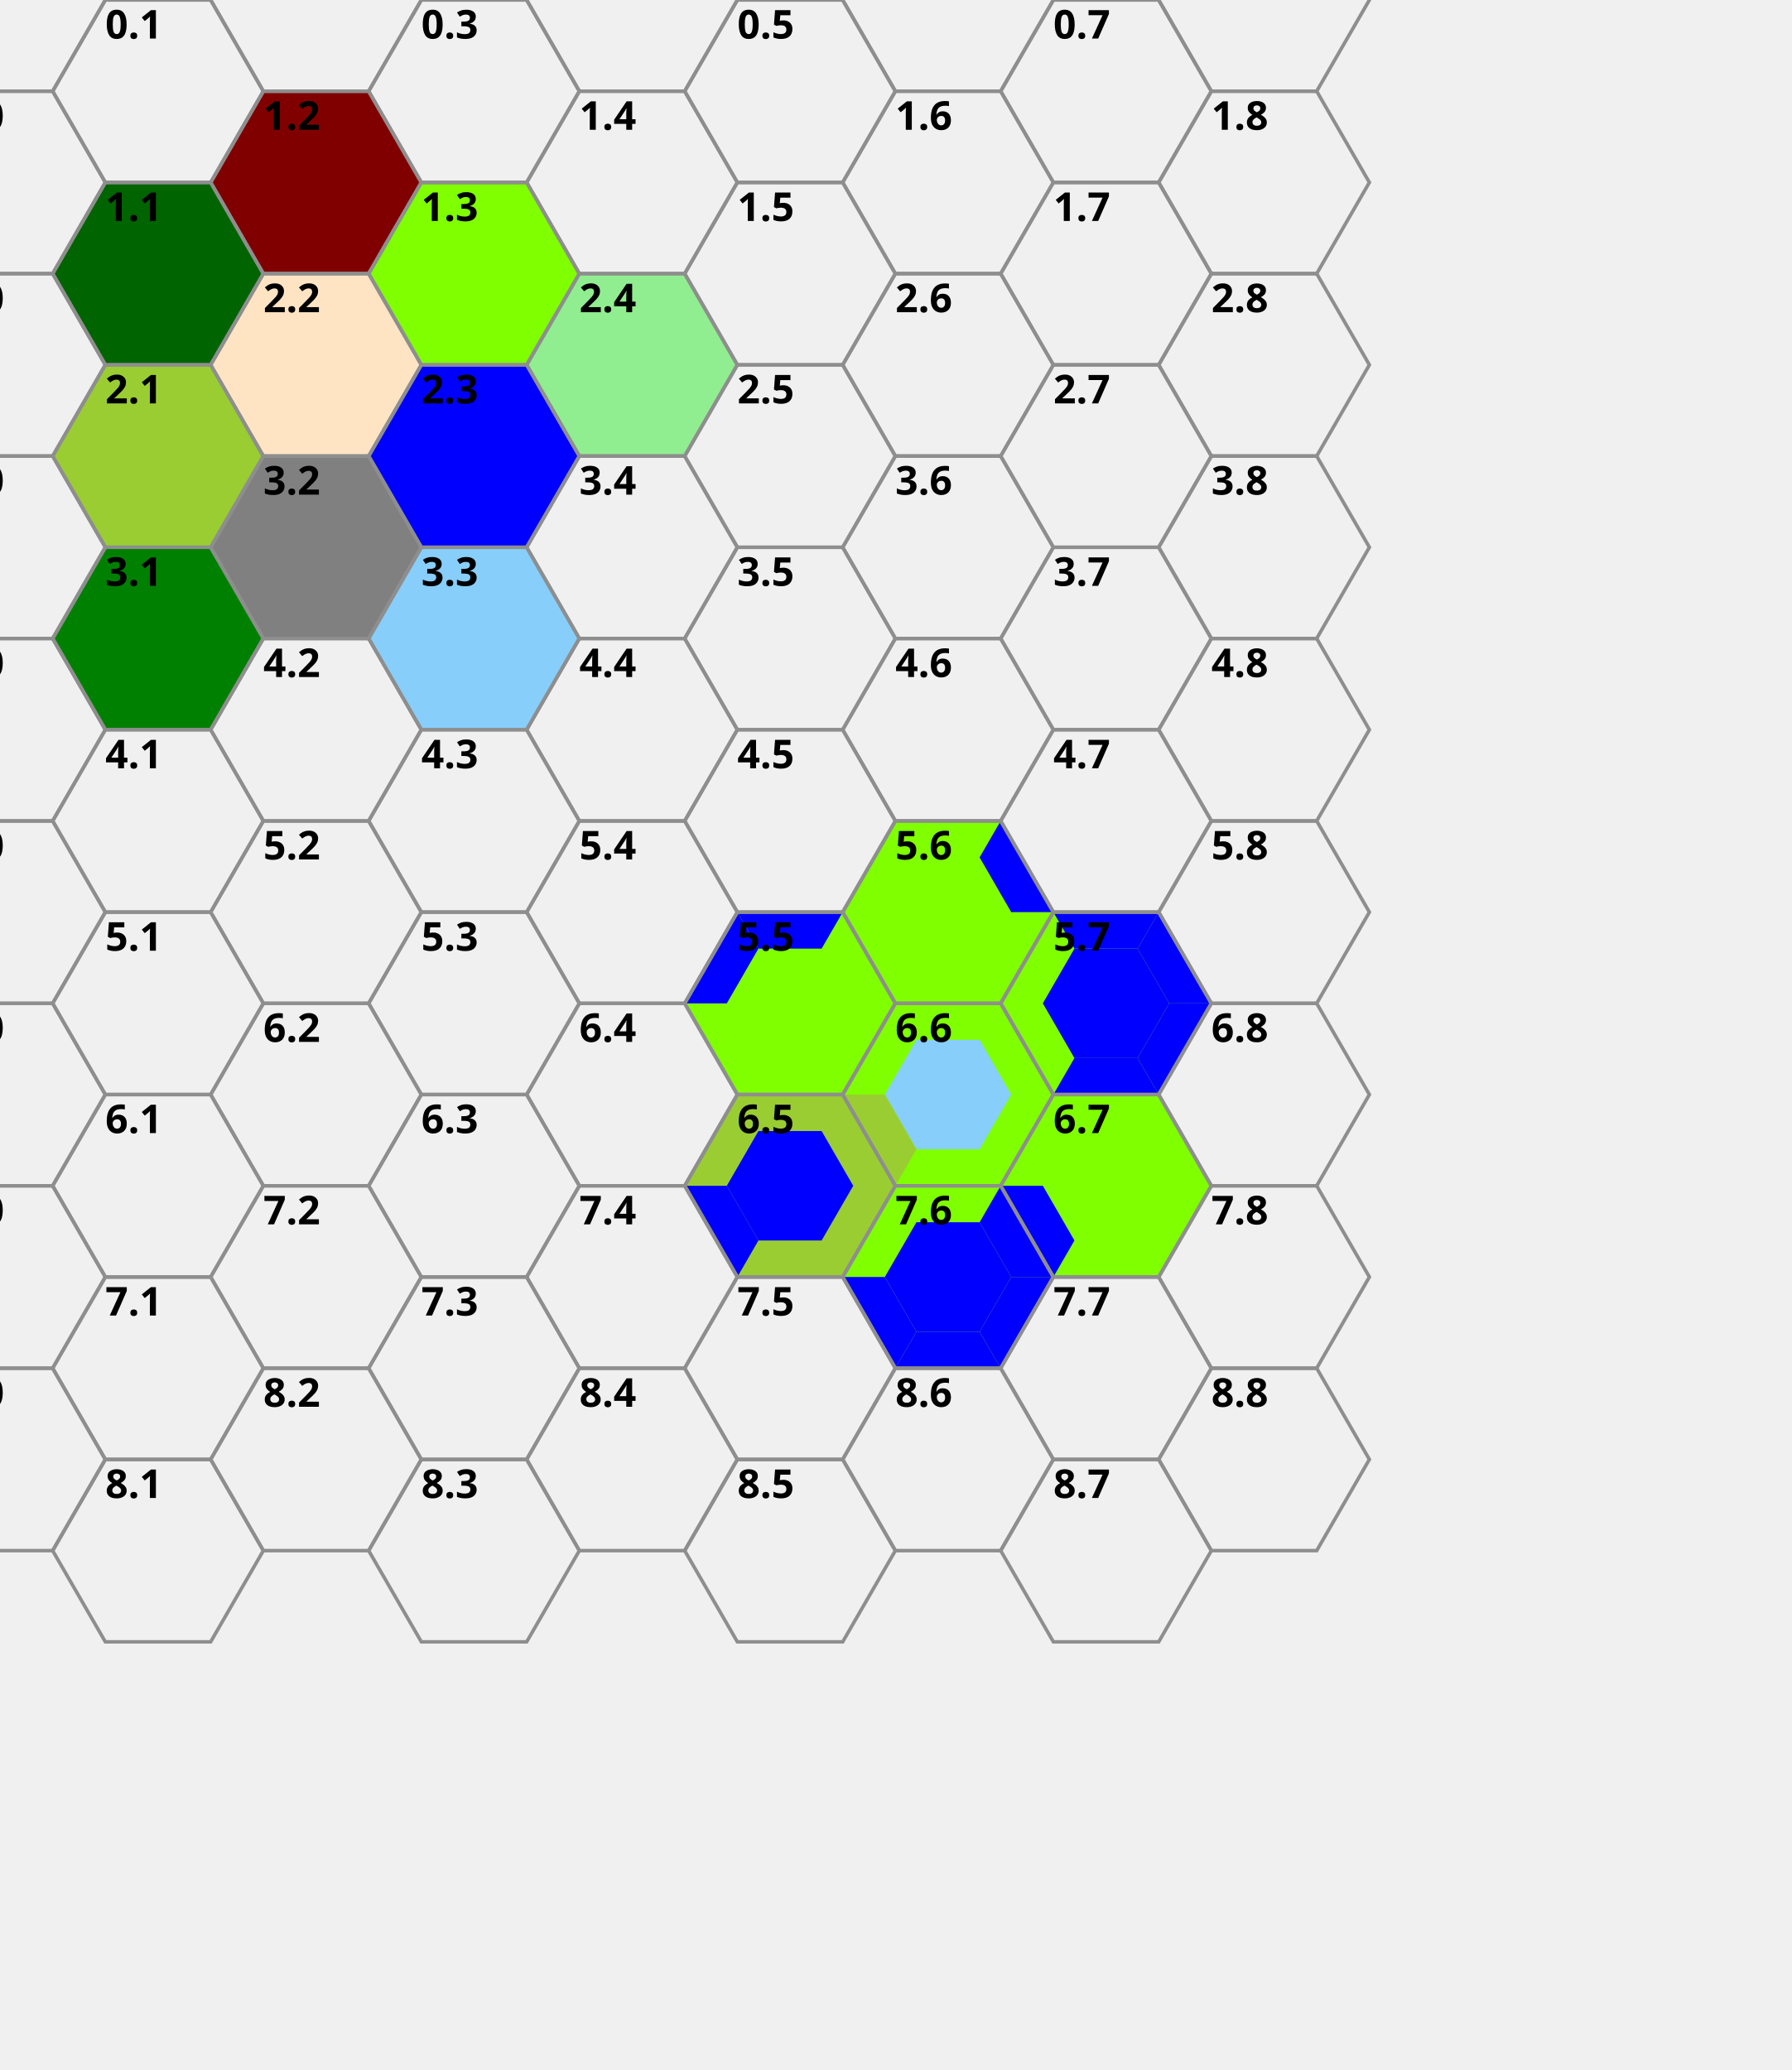
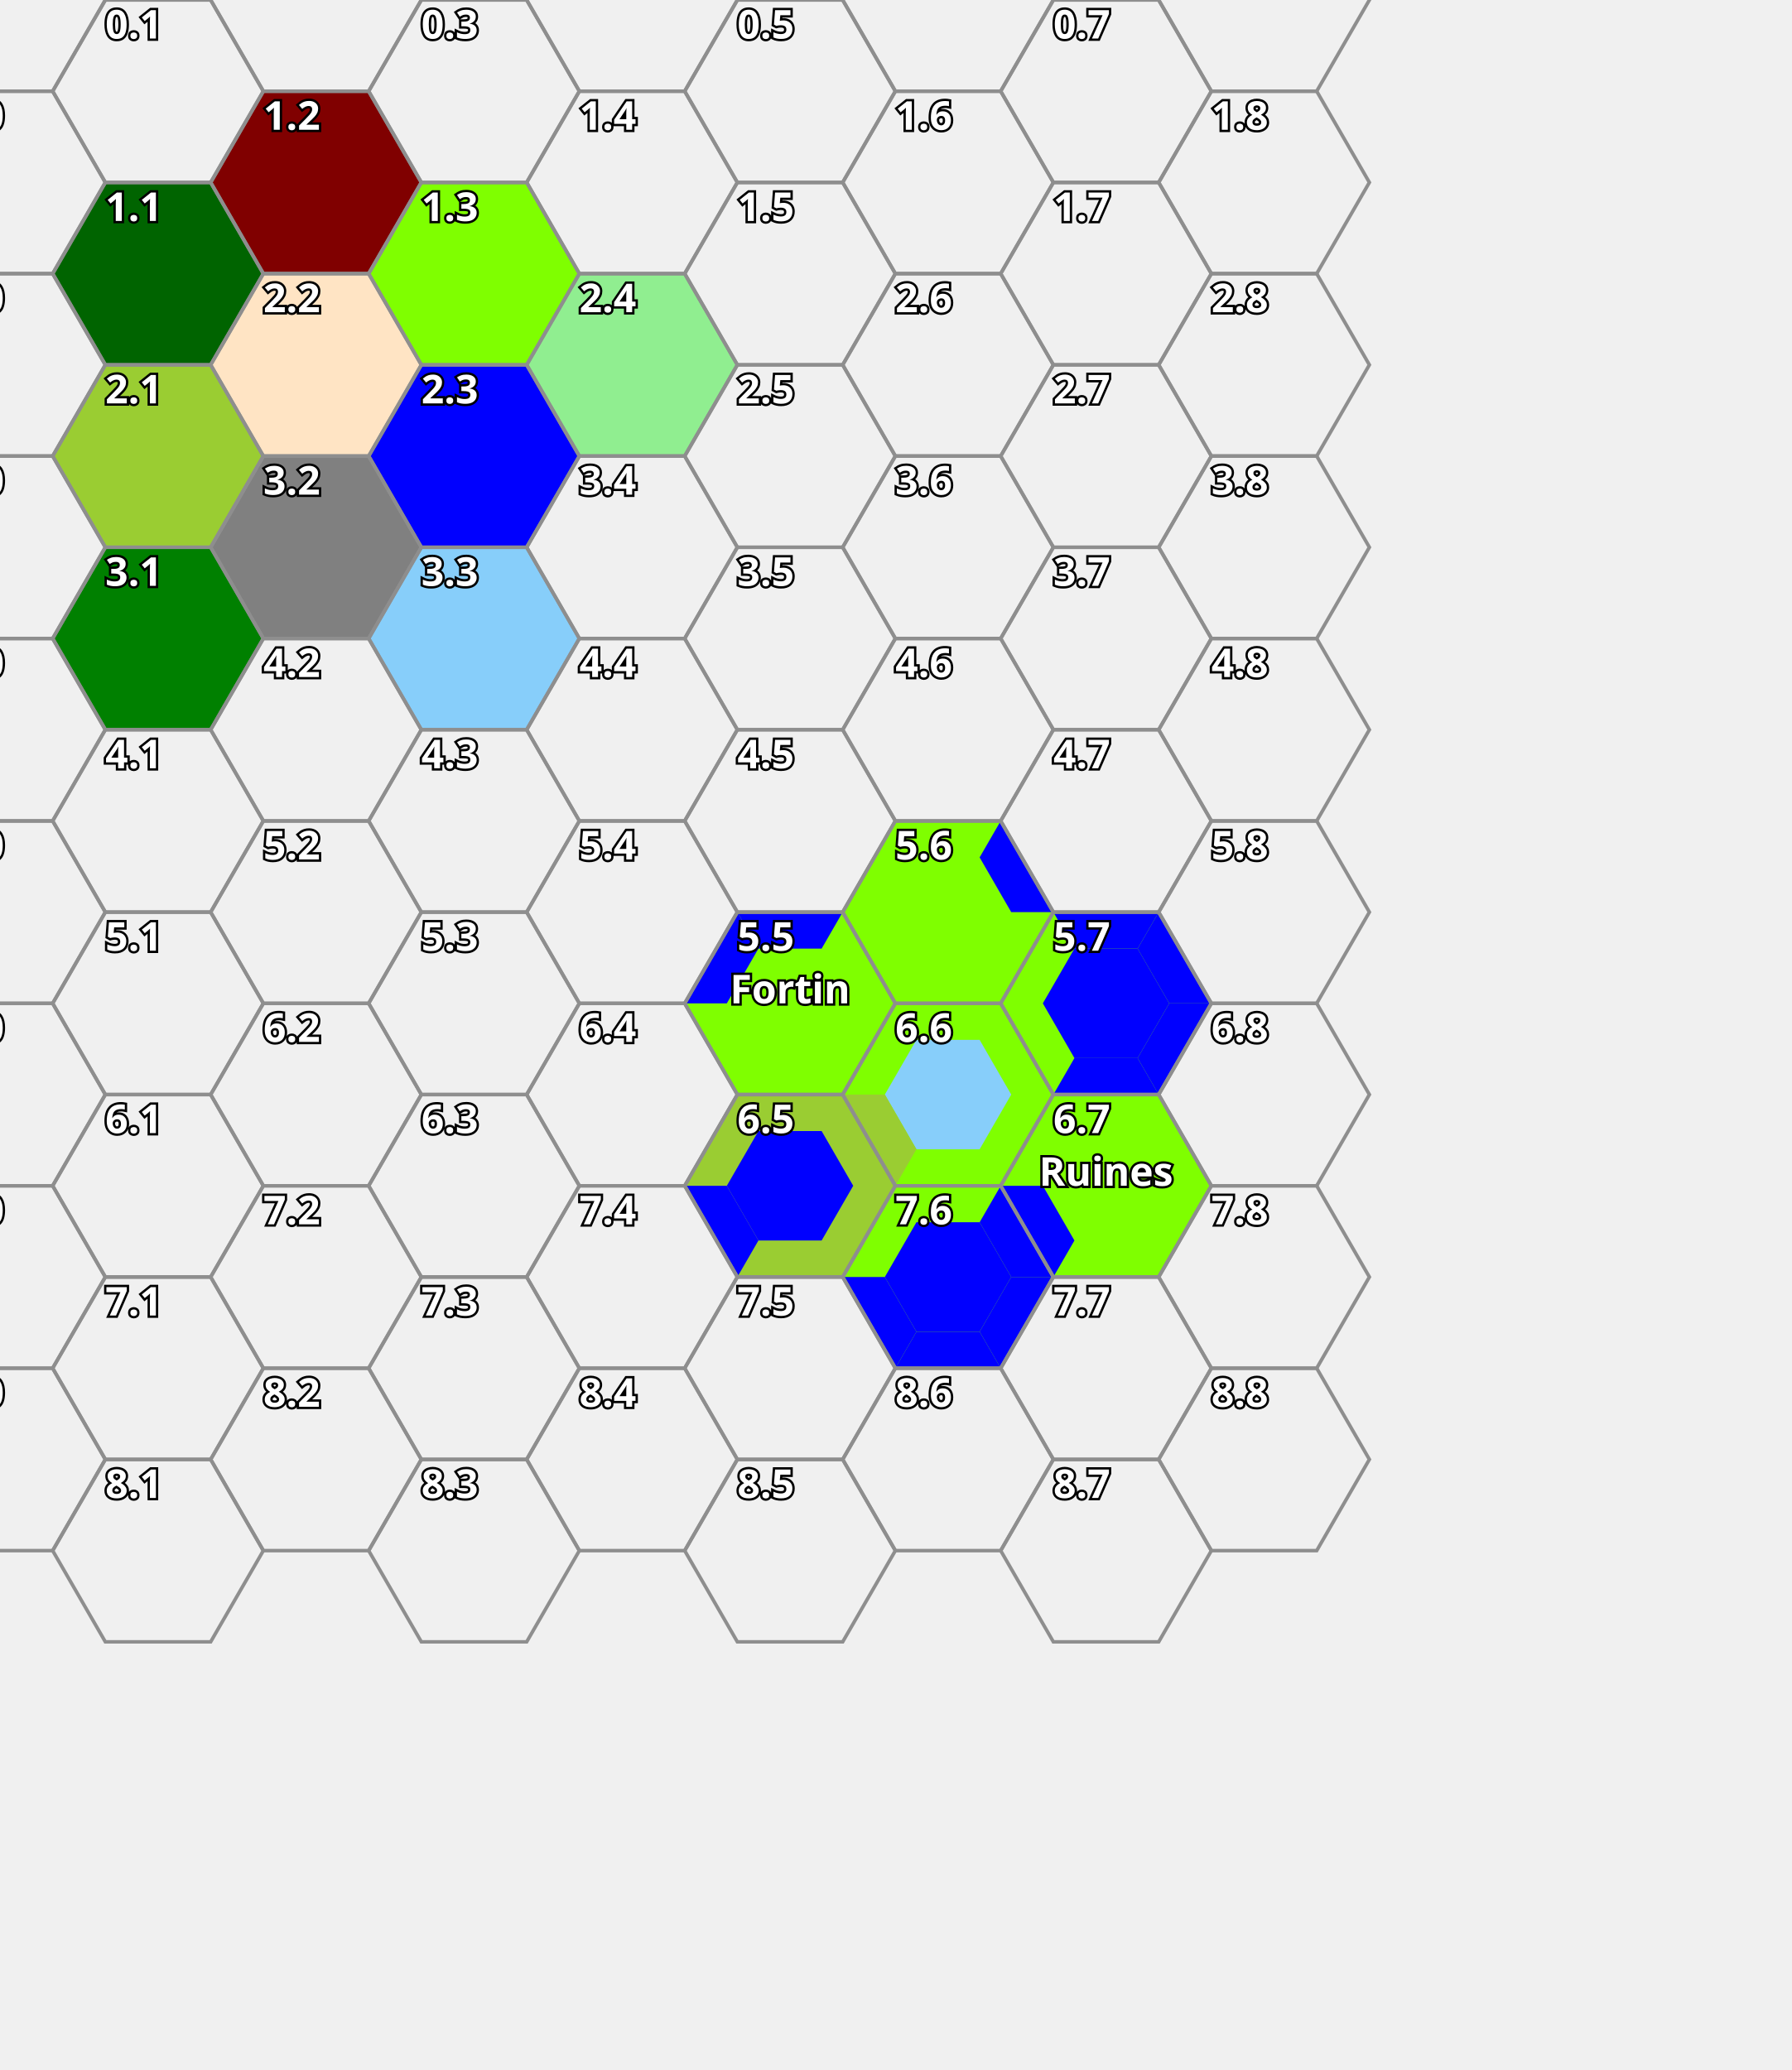
<svg xmlns="http://www.w3.org/2000/svg" width="270mm" height="312mm" data-name="Layer 1" id="Layer_1">
  <style type="text/css">
        polygon {
            fill: none;
            stroke-width: 2.0;
        }

+         text {
+             font-size: 6.0mm;
+             font-family: PTSans-NarrowBold, PT Sans Narrow;
+             font-weight: 600;
+             paint-order: stroke;
+             stroke: black;
+             fill: white;
+             stroke-width: 0.7mm;
+         }
+ 
        .grid {
            stroke: #8E8E8E;
            stroke-miterlimit: 10;
        }

-         .number {
-             font-size: 6.0mm;
-             font-family: PTSans-NarrowBold, PT Sans Narrow;
-             font-weight: 700
-         }
+         .number {}
+ 
+         .alt_text {}

        .plain {
            fill: lightgreen;
        }

        .lwood {
            fill: green;
        }

        .hwood {
            fill: darkgreen;
        }

        .grass {
            fill: chartreuse;
        }

        .mountain {
            fill: maroon;
        }

        .hill {
            fill: bisque;
        }

        .sea {
            fill: blue;
        }


        .lake {
            fill: lightskyblue;
        }


        .marsh {
            fill: yellowgreen;
        }


        .desert {
            fill: lightyellow;
        }

        .unknown {
            fill: gray;
        }
    </style>
  <polygon class="" points="60.0,0.0 30.0,-51.962 -30.0,-51.962 -60.0,0.0 -30.0,51.962 30.0,51.962" />
  <polygon class="" points="150.0,51.962 120.0,0.0 60.0,0.0 30.0,51.962 60.0,103.923 120.0,103.923" />
  <polygon class="" points="240.0,0.0 210.0,-51.962 150.0,-51.962 120.0,0.0 150.0,51.962 210.0,51.962" />
  <polygon class="" points="330.0,51.962 300.0,0.0 240.0,0.0 210.0,51.962 240.0,103.923 300.0,103.923" />
  <polygon class="" points="420.0,0.0 390.0,-51.962 330.0,-51.962 300.0,0.0 330.0,51.962 390.0,51.962" />
  <polygon class="" points="510.0,51.962 480.0,0.0 420.0,0.0 390.0,51.962 420.0,103.923 480.0,103.923" />
  <polygon class="" points="600.0,0.0 570.0,-51.962 510.0,-51.962 480.0,0.0 510.0,51.962 570.0,51.962" />
  <polygon class="" points="690.0,51.962 660.0,0.0 600.0,0.0 570.0,51.962 600.0,103.923 660.0,103.923" />
  <polygon class="" points="780.0,0.0 750.0,-51.962 690.0,-51.962 660.0,0.0 690.0,51.962 750.0,51.962" />
  <polygon class="" points="60.0,103.923 30.0,51.962 -30.0,51.962 -60.0,103.923 -30.0,155.885 30.0,155.885" />
  <polygon class=" hwood" points="150.0,155.885 120.0,103.923 60.0,103.923 30.0,155.885 60.0,207.846 120.0,207.846" />
  <polygon class=" mountain" points="240.0,103.923 210.0,51.962 150.0,51.962 120.0,103.923 150.0,155.885 210.0,155.885" />
  <polygon class=" grass" points="330.0,155.885 300.0,103.923 240.0,103.923 210.0,155.885 240.0,207.846 300.0,207.846" />
  <polygon class="" points="420.0,103.923 390.0,51.962 330.0,51.962 300.0,103.923 330.0,155.885 390.0,155.885" />
  <polygon class="" points="510.0,155.885 480.0,103.923 420.0,103.923 390.0,155.885 420.0,207.846 480.0,207.846" />
  <polygon class="" points="600.0,103.923 570.0,51.962 510.0,51.962 480.0,103.923 510.0,155.885 570.0,155.885" />
  <polygon class="" points="690.0,155.885 660.0,103.923 600.0,103.923 570.0,155.885 600.0,207.846 660.0,207.846" />
  <polygon class="" points="780.0,103.923 750.0,51.962 690.0,51.962 660.0,103.923 690.0,155.885 750.0,155.885" />
  <polygon class="" points="60.0,207.846 30.0,155.885 -30.0,155.885 -60.0,207.846 -30.0,259.808 30.0,259.808" />
  <polygon class=" marsh" points="150.0,259.808 120.0,207.846 60.0,207.846 30.0,259.808 60.0,311.769 120.0,311.769" />
  <polygon class=" hill" points="240.0,207.846 210.0,155.885 150.0,155.885 120.0,207.846 150.0,259.808 210.0,259.808" />
  <polygon class=" sea" points="330.0,259.808 300.0,207.846 240.0,207.846 210.0,259.808 240.0,311.769 300.0,311.769" />
  <polygon class=" plain" points="420.0,207.846 390.0,155.885 330.0,155.885 300.0,207.846 330.0,259.808 390.0,259.808" />
  <polygon class="" points="510.0,259.808 480.0,207.846 420.0,207.846 390.0,259.808 420.0,311.769 480.0,311.769" />
  <polygon class="" points="600.0,207.846 570.0,155.885 510.0,155.885 480.0,207.846 510.0,259.808 570.0,259.808" />
  <polygon class="" points="690.0,259.808 660.0,207.846 600.0,207.846 570.0,259.808 600.0,311.769 660.0,311.769" />
  <polygon class="" points="780.0,207.846 750.0,155.885 690.0,155.885 660.0,207.846 690.0,259.808 750.0,259.808" />
  <polygon class="" points="60.0,311.769 30.0,259.808 -30.0,259.808 -60.0,311.769 -30.0,363.731 30.0,363.731" />
  <polygon class=" lwood" points="150.0,363.731 120.0,311.769 60.0,311.769 30.0,363.731 60.0,415.692 120.0,415.692" />
  <polygon class=" unknown" points="240.0,311.769 210.0,259.808 150.0,259.808 120.0,311.769 150.0,363.731 210.0,363.731" />
  <polygon class=" lake" points="330.0,363.731 300.0,311.769 240.0,311.769 210.0,363.731 240.0,415.692 300.0,415.692" />
  <polygon class="" points="420.0,311.769 390.0,259.808 330.0,259.808 300.0,311.769 330.0,363.731 390.0,363.731" />
  <polygon class="" points="510.0,363.731 480.0,311.769 420.0,311.769 390.0,363.731 420.0,415.692 480.0,415.692" />
  <polygon class="" points="600.0,311.769 570.0,259.808 510.0,259.808 480.0,311.769 510.0,363.731 570.0,363.731" />
  <polygon class="" points="690.0,363.731 660.0,311.769 600.0,311.769 570.0,363.731 600.0,415.692 660.0,415.692" />
  <polygon class="" points="780.0,311.769 750.0,259.808 690.0,259.808 660.0,311.769 690.0,363.731 750.0,363.731" />
  <polygon class="" points="60.0,415.692 30.0,363.731 -30.0,363.731 -60.0,415.692 -30.0,467.654 30.0,467.654" />
  <polygon class="" points="150.0,467.654 120.0,415.692 60.0,415.692 30.0,467.654 60.0,519.615 120.0,519.615" />
  <polygon class="" points="240.0,415.692 210.0,363.731 150.0,363.731 120.0,415.692 150.0,467.654 210.0,467.654" />
  <polygon class="" points="330.0,467.654 300.0,415.692 240.0,415.692 210.0,467.654 240.0,519.615 300.0,519.615" />
  <polygon class="" points="420.0,415.692 390.0,363.731 330.0,363.731 300.0,415.692 330.0,467.654 390.0,467.654" />
  <polygon class="" points="510.0,467.654 480.0,415.692 420.0,415.692 390.0,467.654 420.0,519.615 480.0,519.615" />
  <polygon class="" points="600.0,415.692 570.0,363.731 510.0,363.731 480.0,415.692 510.0,467.654 570.0,467.654" />
  <polygon class="" points="690.0,467.654 660.0,415.692 600.0,415.692 570.0,467.654 600.0,519.615 660.0,519.615" />
  <polygon class="" points="780.0,415.692 750.0,363.731 690.0,363.731 660.0,415.692 690.0,467.654 750.0,467.654" />
  <polygon class="" points="60.0,519.615 30.0,467.654 -30.0,467.654 -60.0,519.615 -30.0,571.577 30.0,571.577" />
  <polygon class="" points="150.0,571.577 120.0,519.615 60.0,519.615 30.0,571.577 60.0,623.538 120.0,623.538" />
  <polygon class="" points="240.0,519.615 210.0,467.654 150.0,467.654 120.0,519.615 150.0,571.577 210.0,571.577" />
  <polygon class="" points="330.0,571.577 300.0,519.615 240.0,519.615 210.0,571.577 240.0,623.538 300.0,623.538" />
  <polygon class="" points="420.0,519.615 390.0,467.654 330.0,467.654 300.0,519.615 330.0,571.577 390.0,571.577" />
  <polygon class=" grass" points="510.0,571.577 480.0,519.615 420.0,519.615 390.0,571.577 420.0,623.538 480.0,623.538" />
  <polygon class="sea" points="414.0,571.577 432.0,540.4 420.0,519.615 390.0,571.577" />
  <polygon class="sea" points="468.0,540.4 432.0,540.4 420.0,519.615 480.0,519.615" />
+   <text transform="translate(450.0 571.5768)" text-anchor="middle" class="alt_text">Fortin</text>
  <polygon class=" grass" points="600.0,519.615 570.0,467.654 510.0,467.654 480.0,519.615 510.0,571.577 570.0,571.577" />
  <polygon class="sea" points="576.0,519.615 558.0,488.438 570.0,467.654 600.0,519.615" />
  <polygon class=" grass" points="690.0,571.577 660.0,519.615 600.0,519.615 570.0,571.577 600.0,623.538 660.0,623.538" />
  <polygon class="sea" points="666.0,571.577 648.0,540.4 660.0,519.615 690.0,571.577" />
  <polygon class="sea" points="648.0,540.4 612.0,540.4 600.0,519.615 660.0,519.615" />
  <polygon class="sea" points="666.0,571.577 648.0,602.754 660.0,623.538 690.0,571.577" />
  <polygon class="sea" points="648.0,602.754 612.0,602.754 600.0,623.538 660.0,623.538" />
  <polygon class="sea" points="666.0,571.577 648.0,540.4 612.0,540.4 594.0,571.577 612.0,602.754 648.0,602.754" />
  <polygon class="" points="780.0,519.615 750.0,467.654 690.0,467.654 660.0,519.615 690.0,571.577 750.0,571.577" />
  <polygon class="" points="60.0,623.538 30.0,571.577 -30.0,571.577 -60.0,623.538 -30.0,675.5 30.0,675.5" />
  <polygon class="" points="150.0,675.5 120.0,623.538 60.0,623.538 30.0,675.5 60.0,727.461 120.0,727.461" />
  <polygon class="" points="240.0,623.538 210.0,571.577 150.0,571.577 120.0,623.538 150.0,675.5 210.0,675.5" />
  <polygon class="" points="330.0,675.5 300.0,623.538 240.0,623.538 210.0,675.5 240.0,727.461 300.0,727.461" />
  <polygon class="" points="420.0,623.538 390.0,571.577 330.0,571.577 300.0,623.538 330.0,675.5 390.0,675.5" />
  <polygon class=" marsh" points="510.0,675.5 480.0,623.538 420.0,623.538 390.0,675.5 420.0,727.461 480.0,727.461" />
  <polygon class="sea" points="414.0,675.5 432.0,706.677 420.0,727.461 390.0,675.5" />
  <polygon class="sea" points="486.0,675.5 468.0,644.323 432.0,644.323 414.0,675.5 432.0,706.677 468.0,706.677" />
  <polygon class=" grass" points="600.0,623.538 570.0,571.577 510.0,571.577 480.0,623.538 510.0,675.5 570.0,675.5" />
  <polygon class="lake" points="576.0,623.538 558.0,592.361 522.0,592.361 504.0,623.538 522.0,654.715 558.0,654.715" />
  <polygon class="marsh" points="504.0,623.538 522.0,654.715 510.0,675.5 480.0,623.538" />
  <polygon class=" grass" points="690.0,675.5 660.0,623.538 600.0,623.538 570.0,675.5 600.0,727.461 660.0,727.461" />
  <polygon class="sea" points="594.0,675.5 612.0,706.677 600.0,727.461 570.0,675.5" />
+   <text transform="translate(630.0 675.4998)" text-anchor="middle" class="alt_text">Ruines</text>
  <polygon class="" points="780.0,623.538 750.0,571.577 690.0,571.577 660.0,623.538 690.0,675.5 750.0,675.5" />
  <polygon class="" points="60.0,727.461 30.0,675.5 -30.0,675.5 -60.0,727.461 -30.0,779.423 30.0,779.423" />
  <polygon class="" points="150.0,779.423 120.0,727.461 60.0,727.461 30.0,779.423 60.0,831.384 120.0,831.384" />
  <polygon class="" points="240.0,727.461 210.0,675.5 150.0,675.5 120.0,727.461 150.0,779.423 210.0,779.423" />
  <polygon class="" points="330.0,779.423 300.0,727.461 240.0,727.461 210.0,779.423 240.0,831.384 300.0,831.384" />
  <polygon class="" points="420.0,727.461 390.0,675.5 330.0,675.5 300.0,727.461 330.0,779.423 390.0,779.423" />
  <polygon class="" points="510.0,779.423 480.0,727.461 420.0,727.461 390.0,779.423 420.0,831.384 480.0,831.384" />
  <polygon class=" grass" points="600.0,727.461 570.0,675.5 510.0,675.5 480.0,727.461 510.0,779.423 570.0,779.423" />
  <polygon class="sea" points="504.0,727.461 522.0,758.638 510.0,779.423 480.0,727.461" />
  <polygon class="sea" points="558.0,758.638 522.0,758.638 510.0,779.423 570.0,779.423" />
  <polygon class="sea" points="576.0,727.461 558.0,758.638 570.0,779.423 600.0,727.461" />
  <polygon class="sea" points="576.0,727.461 558.0,696.284 522.0,696.284 504.0,727.461 522.0,758.638 558.0,758.638" />
  <polygon class="sea" points="576.0,727.461 558.0,696.284 570.0,675.5 600.0,727.461" />
  <polygon class="" points="690.0,779.423 660.0,727.461 600.0,727.461 570.0,779.423 600.0,831.384 660.0,831.384" />
  <polygon class="" points="780.0,727.461 750.0,675.5 690.0,675.5 660.0,727.461 690.0,779.423 750.0,779.423" />
  <polygon class="" points="60.0,831.384 30.0,779.423 -30.0,779.423 -60.0,831.384 -30.0,883.346 30.0,883.346" />
  <polygon class="" points="150.0,883.346 120.0,831.384 60.0,831.384 30.0,883.346 60.0,935.307 120.0,935.307" />
  <polygon class="" points="240.0,831.384 210.0,779.423 150.0,779.423 120.0,831.384 150.0,883.346 210.0,883.346" />
  <polygon class="" points="330.0,883.346 300.0,831.384 240.0,831.384 210.0,883.346 240.0,935.307 300.0,935.307" />
  <polygon class="" points="420.0,831.384 390.0,779.423 330.0,779.423 300.0,831.384 330.0,883.346 390.0,883.346" />
  <polygon class="" points="510.0,883.346 480.0,831.384 420.0,831.384 390.0,883.346 420.0,935.307 480.0,935.307" />
  <polygon class="" points="600.0,831.384 570.0,779.423 510.0,779.423 480.0,831.384 510.0,883.346 570.0,883.346" />
  <polygon class="" points="690.0,883.346 660.0,831.384 600.0,831.384 570.0,883.346 600.0,935.307 660.0,935.307" />
  <polygon class="" points="780.0,831.384 750.0,779.423 690.0,779.423 660.0,831.384 690.0,883.346 750.0,883.346" />
  <text transform="translate(-30.0 -30.0)" class="number">0.0</text>
  <polygon class="grid" points="60.0,0.0 30.0,-51.962 -30.0,-51.962 -60.0,0.0 -30.0,51.962 30.0,51.962" />
  <text transform="translate(60.0 21.96152)" class="number">0.1</text>
  <polygon class="grid" points="150.0,51.962 120.0,0.0 60.0,0.0 30.0,51.962 60.0,103.923 120.0,103.923" />
  <text transform="translate(150.0 -30.0)" class="number">0.2</text>
  <polygon class="grid" points="240.0,0.0 210.0,-51.962 150.0,-51.962 120.0,0.0 150.0,51.962 210.0,51.962" />
  <text transform="translate(240.0 21.96152)" class="number">0.3</text>
  <polygon class="grid" points="330.0,51.962 300.0,0.0 240.0,0.0 210.0,51.962 240.0,103.923 300.0,103.923" />
  <text transform="translate(330.0 -30.0)" class="number">0.4</text>
  <polygon class="grid" points="420.0,0.0 390.0,-51.962 330.0,-51.962 300.0,0.0 330.0,51.962 390.0,51.962" />
  <text transform="translate(420.0 21.96152)" class="number">0.5</text>
  <polygon class="grid" points="510.0,51.962 480.0,0.0 420.0,0.0 390.0,51.962 420.0,103.923 480.0,103.923" />
  <text transform="translate(510.0 -30.0)" class="number">0.6</text>
  <polygon class="grid" points="600.0,0.0 570.0,-51.962 510.0,-51.962 480.0,0.0 510.0,51.962 570.0,51.962" />
  <text transform="translate(600.0 21.96152)" class="number">0.7</text>
  <polygon class="grid" points="690.0,51.962 660.0,0.0 600.0,0.0 570.0,51.962 600.0,103.923 660.0,103.923" />
  <text transform="translate(690.0 -30.0)" class="number">0.8</text>
  <polygon class="grid" points="780.0,0.0 750.0,-51.962 690.0,-51.962 660.0,0.0 690.0,51.962 750.0,51.962" />
  <text transform="translate(-30.0 73.92305)" class="number">1.0</text>
  <polygon class="grid" points="60.0,103.923 30.0,51.962 -30.0,51.962 -60.0,103.923 -30.0,155.885 30.0,155.885" />
  <text transform="translate(60.0 125.8846)" class="number">1.1</text>
  <polygon class="grid" points="150.0,155.885 120.0,103.923 60.0,103.923 30.0,155.885 60.0,207.846 120.0,207.846" />
  <text transform="translate(150.0 73.92305)" class="number">1.2</text>
  <polygon class="grid" points="240.0,103.923 210.0,51.962 150.0,51.962 120.0,103.923 150.0,155.885 210.0,155.885" />
  <text transform="translate(240.0 125.8846)" class="number">1.3</text>
  <polygon class="grid" points="330.0,155.885 300.0,103.923 240.0,103.923 210.0,155.885 240.0,207.846 300.0,207.846" />
  <text transform="translate(330.0 73.92305)" class="number">1.4</text>
  <polygon class="grid" points="420.0,103.923 390.0,51.962 330.0,51.962 300.0,103.923 330.0,155.885 390.0,155.885" />
  <text transform="translate(420.0 125.8846)" class="number">1.5</text>
  <polygon class="grid" points="510.0,155.885 480.0,103.923 420.0,103.923 390.0,155.885 420.0,207.846 480.0,207.846" />
  <text transform="translate(510.0 73.92305)" class="number">1.6</text>
  <polygon class="grid" points="600.0,103.923 570.0,51.962 510.0,51.962 480.0,103.923 510.0,155.885 570.0,155.885" />
  <text transform="translate(600.0 125.8846)" class="number">1.7</text>
  <polygon class="grid" points="690.0,155.885 660.0,103.923 600.0,103.923 570.0,155.885 600.0,207.846 660.0,207.846" />
  <text transform="translate(690.0 73.92305)" class="number">1.8</text>
  <polygon class="grid" points="780.0,103.923 750.0,51.962 690.0,51.962 660.0,103.923 690.0,155.885 750.0,155.885" />
  <text transform="translate(-30.0 177.8461)" class="number">2.0</text>
  <polygon class="grid" points="60.0,207.846 30.0,155.885 -30.0,155.885 -60.0,207.846 -30.0,259.808 30.0,259.808" />
  <text transform="translate(60.0 229.8076)" class="number">2.1</text>
  <polygon class="grid" points="150.0,259.808 120.0,207.846 60.0,207.846 30.0,259.808 60.0,311.769 120.0,311.769" />
  <text transform="translate(150.0 177.8461)" class="number">2.2</text>
  <polygon class="grid" points="240.0,207.846 210.0,155.885 150.0,155.885 120.0,207.846 150.0,259.808 210.0,259.808" />
  <text transform="translate(240.0 229.8076)" class="number">2.3</text>
  <polygon class="grid" points="330.0,259.808 300.0,207.846 240.0,207.846 210.0,259.808 240.0,311.769 300.0,311.769" />
  <text transform="translate(330.0 177.8461)" class="number">2.4</text>
  <polygon class="grid" points="420.0,207.846 390.0,155.885 330.0,155.885 300.0,207.846 330.0,259.808 390.0,259.808" />
  <text transform="translate(420.0 229.8076)" class="number">2.5</text>
  <polygon class="grid" points="510.0,259.808 480.0,207.846 420.0,207.846 390.0,259.808 420.0,311.769 480.0,311.769" />
  <text transform="translate(510.0 177.8461)" class="number">2.6</text>
  <polygon class="grid" points="600.0,207.846 570.0,155.885 510.0,155.885 480.0,207.846 510.0,259.808 570.0,259.808" />
  <text transform="translate(600.0 229.8076)" class="number">2.7</text>
  <polygon class="grid" points="690.0,259.808 660.0,207.846 600.0,207.846 570.0,259.808 600.0,311.769 660.0,311.769" />
  <text transform="translate(690.0 177.8461)" class="number">2.8</text>
  <polygon class="grid" points="780.0,207.846 750.0,155.885 690.0,155.885 660.0,207.846 690.0,259.808 750.0,259.808" />
  <text transform="translate(-30.0 281.7691)" class="number">3.0</text>
  <polygon class="grid" points="60.0,311.769 30.0,259.808 -30.0,259.808 -60.0,311.769 -30.0,363.731 30.0,363.731" />
  <text transform="translate(60.0 333.7307)" class="number">3.1</text>
  <polygon class="grid" points="150.0,363.731 120.0,311.769 60.0,311.769 30.0,363.731 60.0,415.692 120.0,415.692" />
  <text transform="translate(150.0 281.7691)" class="number">3.2</text>
  <polygon class="grid" points="240.0,311.769 210.0,259.808 150.0,259.808 120.0,311.769 150.0,363.731 210.0,363.731" />
  <text transform="translate(240.0 333.7307)" class="number">3.3</text>
  <polygon class="grid" points="330.0,363.731 300.0,311.769 240.0,311.769 210.0,363.731 240.0,415.692 300.0,415.692" />
  <text transform="translate(330.0 281.7691)" class="number">3.4</text>
  <polygon class="grid" points="420.0,311.769 390.0,259.808 330.0,259.808 300.0,311.769 330.0,363.731 390.0,363.731" />
  <text transform="translate(420.0 333.7307)" class="number">3.5</text>
  <polygon class="grid" points="510.0,363.731 480.0,311.769 420.0,311.769 390.0,363.731 420.0,415.692 480.0,415.692" />
  <text transform="translate(510.0 281.7691)" class="number">3.6</text>
  <polygon class="grid" points="600.0,311.769 570.0,259.808 510.0,259.808 480.0,311.769 510.0,363.731 570.0,363.731" />
  <text transform="translate(600.0 333.7307)" class="number">3.7</text>
  <polygon class="grid" points="690.0,363.731 660.0,311.769 600.0,311.769 570.0,363.731 600.0,415.692 660.0,415.692" />
  <text transform="translate(690.0 281.7691)" class="number">3.8</text>
  <polygon class="grid" points="780.0,311.769 750.0,259.808 690.0,259.808 660.0,311.769 690.0,363.731 750.0,363.731" />
  <text transform="translate(-30.0 385.6922)" class="number">4.0</text>
  <polygon class="grid" points="60.0,415.692 30.0,363.731 -30.0,363.731 -60.0,415.692 -30.0,467.654 30.0,467.654" />
  <text transform="translate(60.0 437.6537)" class="number">4.1</text>
  <polygon class="grid" points="150.0,467.654 120.0,415.692 60.0,415.692 30.0,467.654 60.0,519.615 120.0,519.615" />
  <text transform="translate(150.0 385.6922)" class="number">4.2</text>
  <polygon class="grid" points="240.0,415.692 210.0,363.731 150.0,363.731 120.0,415.692 150.0,467.654 210.0,467.654" />
  <text transform="translate(240.0 437.6537)" class="number">4.3</text>
  <polygon class="grid" points="330.0,467.654 300.0,415.692 240.0,415.692 210.0,467.654 240.0,519.615 300.0,519.615" />
  <text transform="translate(330.0 385.6922)" class="number">4.4</text>
  <polygon class="grid" points="420.0,415.692 390.0,363.731 330.0,363.731 300.0,415.692 330.0,467.654 390.0,467.654" />
  <text transform="translate(420.0 437.6537)" class="number">4.5</text>
  <polygon class="grid" points="510.0,467.654 480.0,415.692 420.0,415.692 390.0,467.654 420.0,519.615 480.0,519.615" />
  <text transform="translate(510.0 385.6922)" class="number">4.6</text>
  <polygon class="grid" points="600.0,415.692 570.0,363.731 510.0,363.731 480.0,415.692 510.0,467.654 570.0,467.654" />
  <text transform="translate(600.0 437.6537)" class="number">4.7</text>
  <polygon class="grid" points="690.0,467.654 660.0,415.692 600.0,415.692 570.0,467.654 600.0,519.615 660.0,519.615" />
  <text transform="translate(690.0 385.6922)" class="number">4.8</text>
  <polygon class="grid" points="780.0,415.692 750.0,363.731 690.0,363.731 660.0,415.692 690.0,467.654 750.0,467.654" />
  <text transform="translate(-30.0 489.6152)" class="number">5.0</text>
  <polygon class="grid" points="60.0,519.615 30.0,467.654 -30.0,467.654 -60.0,519.615 -30.0,571.577 30.0,571.577" />
  <text transform="translate(60.0 541.5768)" class="number">5.1</text>
  <polygon class="grid" points="150.0,571.577 120.0,519.615 60.0,519.615 30.0,571.577 60.0,623.538 120.0,623.538" />
  <text transform="translate(150.0 489.6152)" class="number">5.2</text>
  <polygon class="grid" points="240.0,519.615 210.0,467.654 150.0,467.654 120.0,519.615 150.0,571.577 210.0,571.577" />
  <text transform="translate(240.0 541.5768)" class="number">5.3</text>
  <polygon class="grid" points="330.0,571.577 300.0,519.615 240.0,519.615 210.0,571.577 240.0,623.538 300.0,623.538" />
  <text transform="translate(330.0 489.6152)" class="number">5.4</text>
  <polygon class="grid" points="420.0,519.615 390.0,467.654 330.0,467.654 300.0,519.615 330.0,571.577 390.0,571.577" />
  <text transform="translate(420.0 541.5768)" class="number">5.5</text>
  <polygon class="grid" points="510.0,571.577 480.0,519.615 420.0,519.615 390.0,571.577 420.0,623.538 480.0,623.538" />
  <text transform="translate(510.0 489.6152)" class="number">5.6</text>
  <polygon class="grid" points="600.0,519.615 570.0,467.654 510.0,467.654 480.0,519.615 510.0,571.577 570.0,571.577" />
  <text transform="translate(600.0 541.5768)" class="number">5.7</text>
  <polygon class="grid" points="690.0,571.577 660.0,519.615 600.0,519.615 570.0,571.577 600.0,623.538 660.0,623.538" />
  <text transform="translate(690.0 489.6152)" class="number">5.8</text>
  <polygon class="grid" points="780.0,519.615 750.0,467.654 690.0,467.654 660.0,519.615 690.0,571.577 750.0,571.577" />
  <text transform="translate(-30.0 593.5383)" class="number">6.0</text>
  <polygon class="grid" points="60.0,623.538 30.0,571.577 -30.0,571.577 -60.0,623.538 -30.0,675.5 30.0,675.5" />
  <text transform="translate(60.0 645.4998)" class="number">6.1</text>
  <polygon class="grid" points="150.0,675.5 120.0,623.538 60.0,623.538 30.0,675.5 60.0,727.461 120.0,727.461" />
  <text transform="translate(150.0 593.5383)" class="number">6.2</text>
  <polygon class="grid" points="240.0,623.538 210.0,571.577 150.0,571.577 120.0,623.538 150.0,675.5 210.0,675.5" />
  <text transform="translate(240.0 645.4998)" class="number">6.3</text>
  <polygon class="grid" points="330.0,675.5 300.0,623.538 240.0,623.538 210.0,675.5 240.0,727.461 300.0,727.461" />
  <text transform="translate(330.0 593.5383)" class="number">6.4</text>
  <polygon class="grid" points="420.0,623.538 390.0,571.577 330.0,571.577 300.0,623.538 330.0,675.5 390.0,675.5" />
  <text transform="translate(420.0 645.4998)" class="number">6.5</text>
  <polygon class="grid" points="510.0,675.5 480.0,623.538 420.0,623.538 390.0,675.5 420.0,727.461 480.0,727.461" />
  <text transform="translate(510.0 593.5383)" class="number">6.6</text>
  <polygon class="grid" points="600.0,623.538 570.0,571.577 510.0,571.577 480.0,623.538 510.0,675.5 570.0,675.5" />
  <text transform="translate(600.0 645.4998)" class="number">6.7</text>
  <polygon class="grid" points="690.0,675.5 660.0,623.538 600.0,623.538 570.0,675.5 600.0,727.461 660.0,727.461" />
  <text transform="translate(690.0 593.5383)" class="number">6.8</text>
  <polygon class="grid" points="780.0,623.538 750.0,571.577 690.0,571.577 660.0,623.538 690.0,675.5 750.0,675.5" />
  <text transform="translate(-30.0 697.4613)" class="number">7.0</text>
  <polygon class="grid" points="60.0,727.461 30.0,675.5 -30.0,675.5 -60.0,727.461 -30.0,779.423 30.0,779.423" />
  <text transform="translate(60.0 749.4229)" class="number">7.1</text>
  <polygon class="grid" points="150.0,779.423 120.0,727.461 60.0,727.461 30.0,779.423 60.0,831.384 120.0,831.384" />
  <text transform="translate(150.0 697.4613)" class="number">7.2</text>
  <polygon class="grid" points="240.0,727.461 210.0,675.5 150.0,675.5 120.0,727.461 150.0,779.423 210.0,779.423" />
  <text transform="translate(240.0 749.4229)" class="number">7.3</text>
  <polygon class="grid" points="330.0,779.423 300.0,727.461 240.0,727.461 210.0,779.423 240.0,831.384 300.0,831.384" />
  <text transform="translate(330.0 697.4613)" class="number">7.4</text>
  <polygon class="grid" points="420.0,727.461 390.0,675.5 330.0,675.5 300.0,727.461 330.0,779.423 390.0,779.423" />
  <text transform="translate(420.0 749.4229)" class="number">7.5</text>
  <polygon class="grid" points="510.0,779.423 480.0,727.461 420.0,727.461 390.0,779.423 420.0,831.384 480.0,831.384" />
  <text transform="translate(510.0 697.4613)" class="number">7.6</text>
  <polygon class="grid" points="600.0,727.461 570.0,675.5 510.0,675.5 480.0,727.461 510.0,779.423 570.0,779.423" />
  <text transform="translate(600.0 749.4229)" class="number">7.7</text>
  <polygon class="grid" points="690.0,779.423 660.0,727.461 600.0,727.461 570.0,779.423 600.0,831.384 660.0,831.384" />
  <text transform="translate(690.0 697.4613)" class="number">7.8</text>
  <polygon class="grid" points="780.0,727.461 750.0,675.5 690.0,675.5 660.0,727.461 690.0,779.423 750.0,779.423" />
  <text transform="translate(-30.0 801.3844)" class="number">8.0</text>
  <polygon class="grid" points="60.0,831.384 30.0,779.423 -30.0,779.423 -60.0,831.384 -30.0,883.346 30.0,883.346" />
  <text transform="translate(60.0 853.3459)" class="number">8.1</text>
  <polygon class="grid" points="150.0,883.346 120.0,831.384 60.0,831.384 30.0,883.346 60.0,935.307 120.0,935.307" />
  <text transform="translate(150.0 801.3844)" class="number">8.2</text>
  <polygon class="grid" points="240.0,831.384 210.0,779.423 150.0,779.423 120.0,831.384 150.0,883.346 210.0,883.346" />
  <text transform="translate(240.0 853.3459)" class="number">8.3</text>
  <polygon class="grid" points="330.0,883.346 300.0,831.384 240.0,831.384 210.0,883.346 240.0,935.307 300.0,935.307" />
  <text transform="translate(330.0 801.3844)" class="number">8.4</text>
  <polygon class="grid" points="420.0,831.384 390.0,779.423 330.0,779.423 300.0,831.384 330.0,883.346 390.0,883.346" />
  <text transform="translate(420.0 853.3459)" class="number">8.5</text>
  <polygon class="grid" points="510.0,883.346 480.0,831.384 420.0,831.384 390.0,883.346 420.0,935.307 480.0,935.307" />
  <text transform="translate(510.0 801.3844)" class="number">8.6</text>
  <polygon class="grid" points="600.0,831.384 570.0,779.423 510.0,779.423 480.0,831.384 510.0,883.346 570.0,883.346" />
  <text transform="translate(600.0 853.3459)" class="number">8.7</text>
  <polygon class="grid" points="690.0,883.346 660.0,831.384 600.0,831.384 570.0,883.346 600.0,935.307 660.0,935.307" />
  <text transform="translate(690.0 801.3844)" class="number">8.8</text>
  <polygon class="grid" points="780.0,831.384 750.0,779.423 690.0,779.423 660.0,831.384 690.0,883.346 750.0,883.346" />
</svg>
